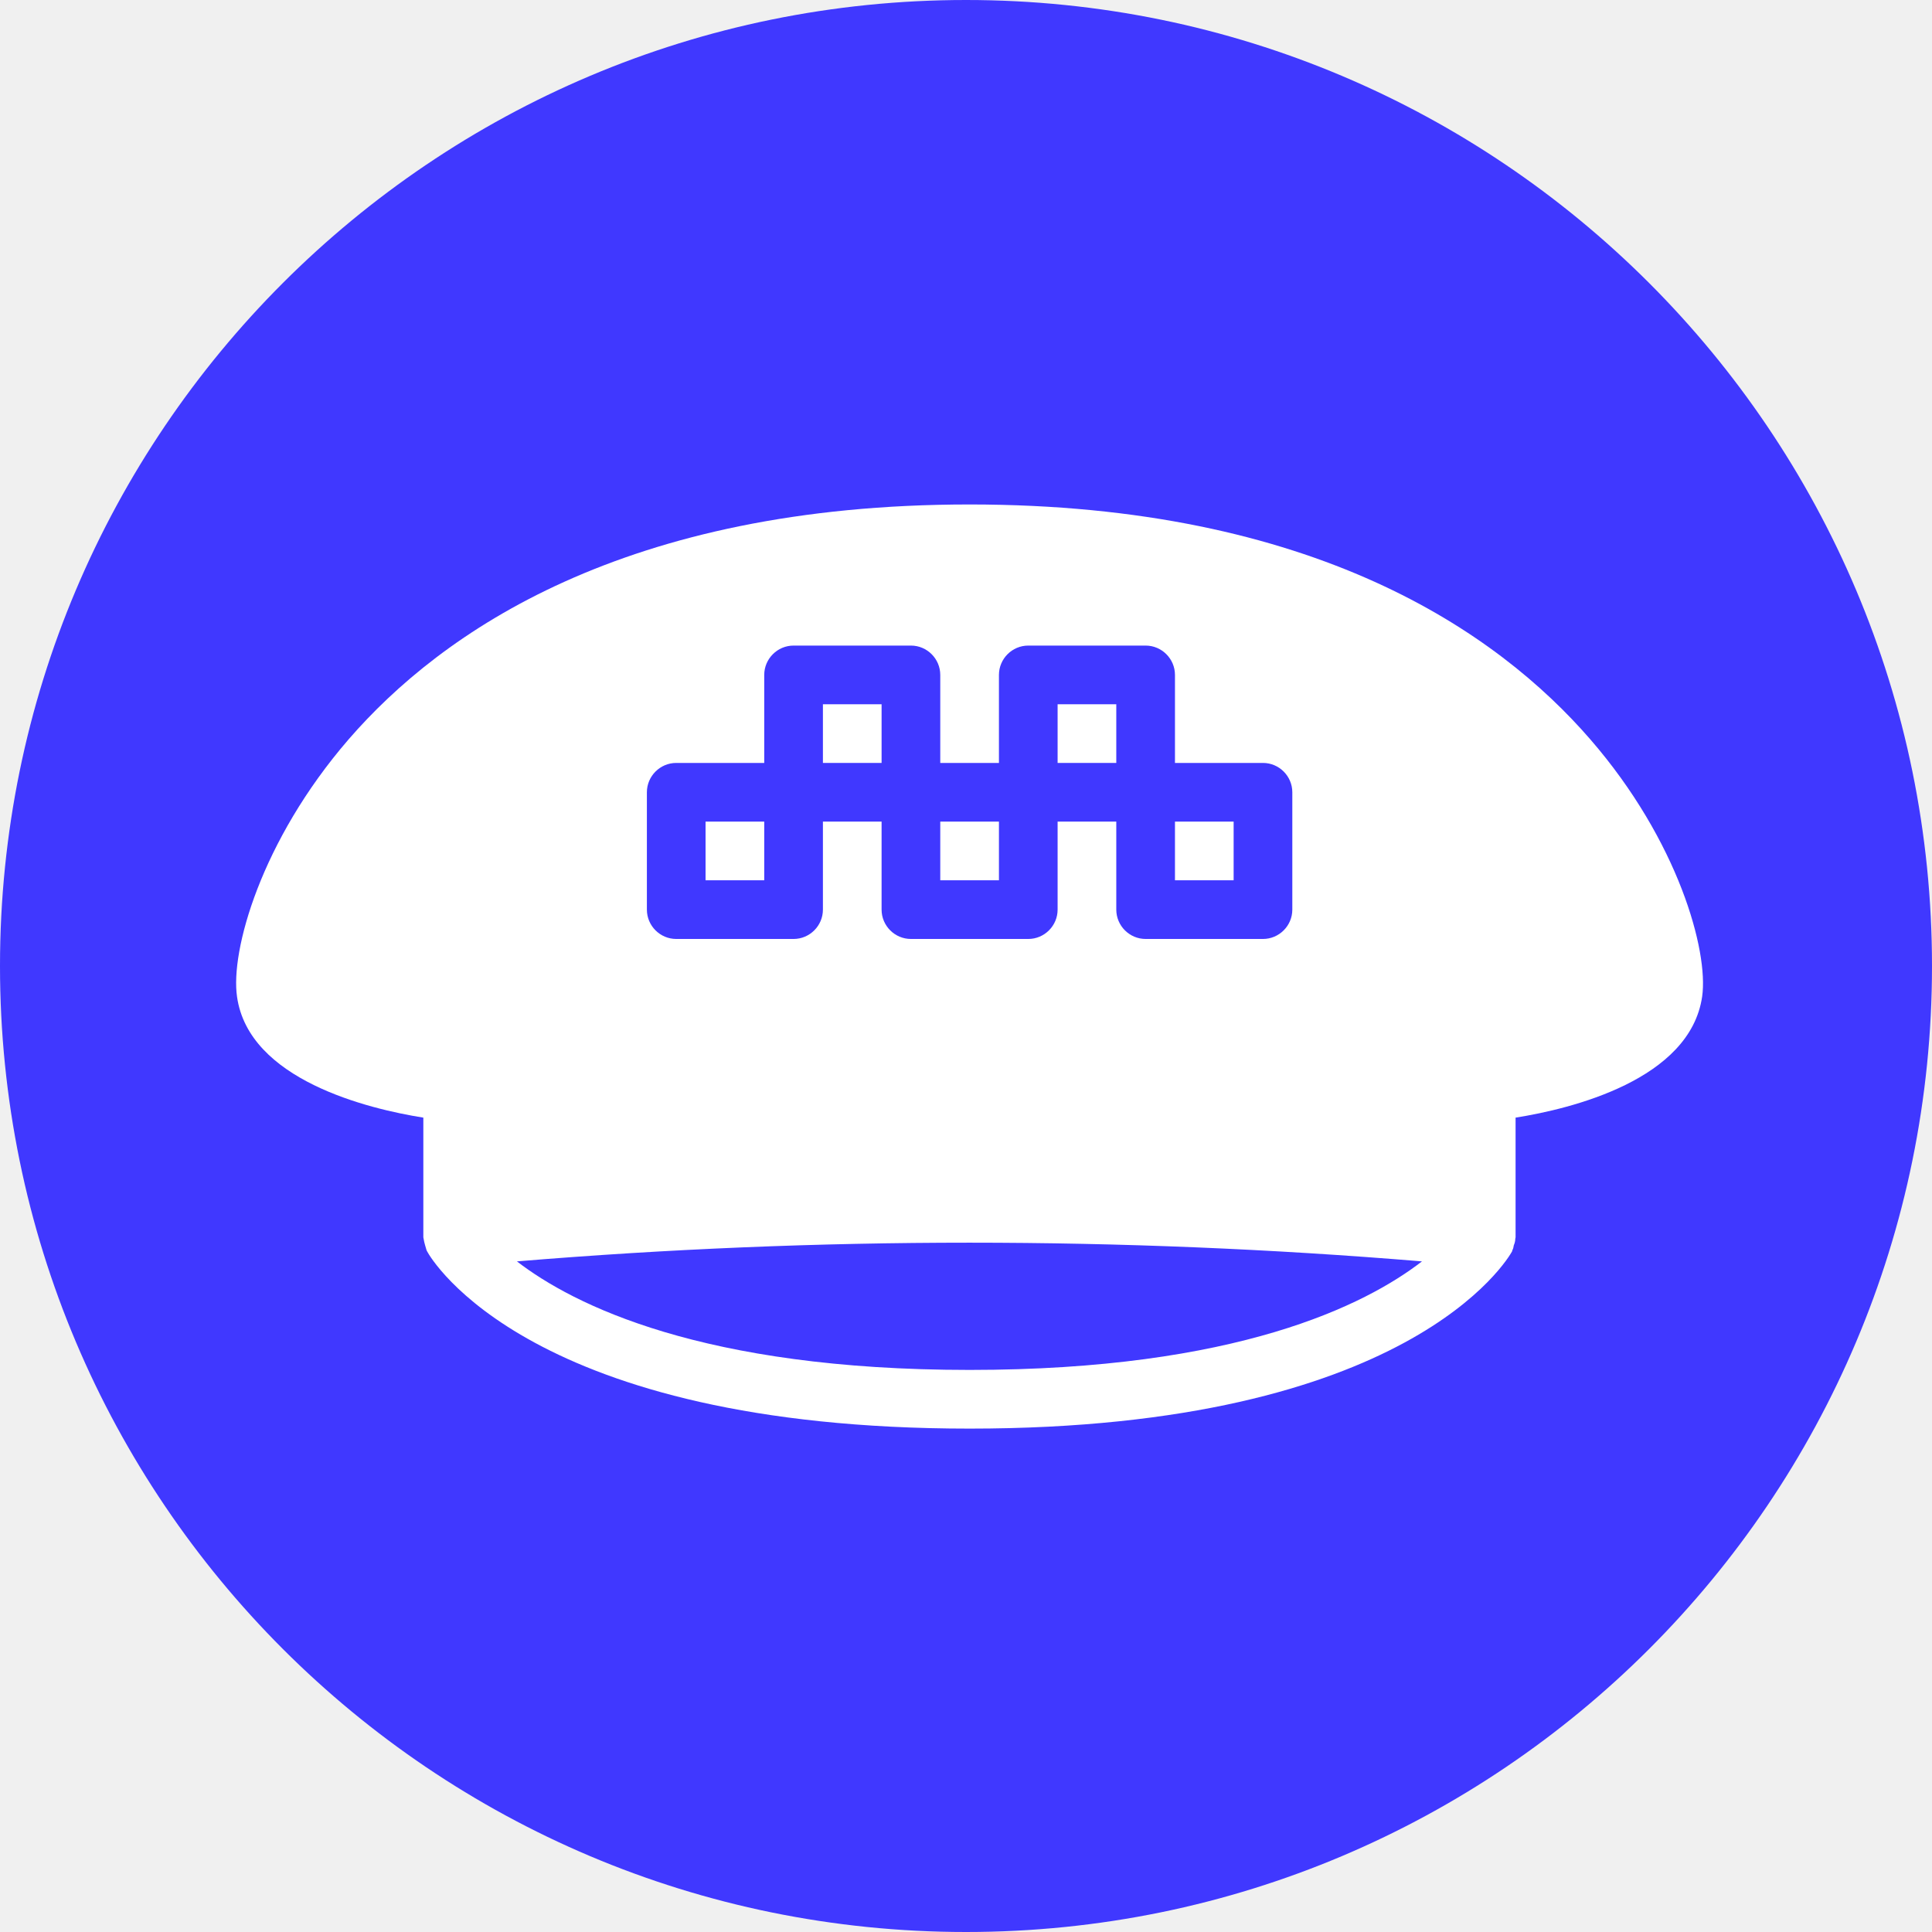
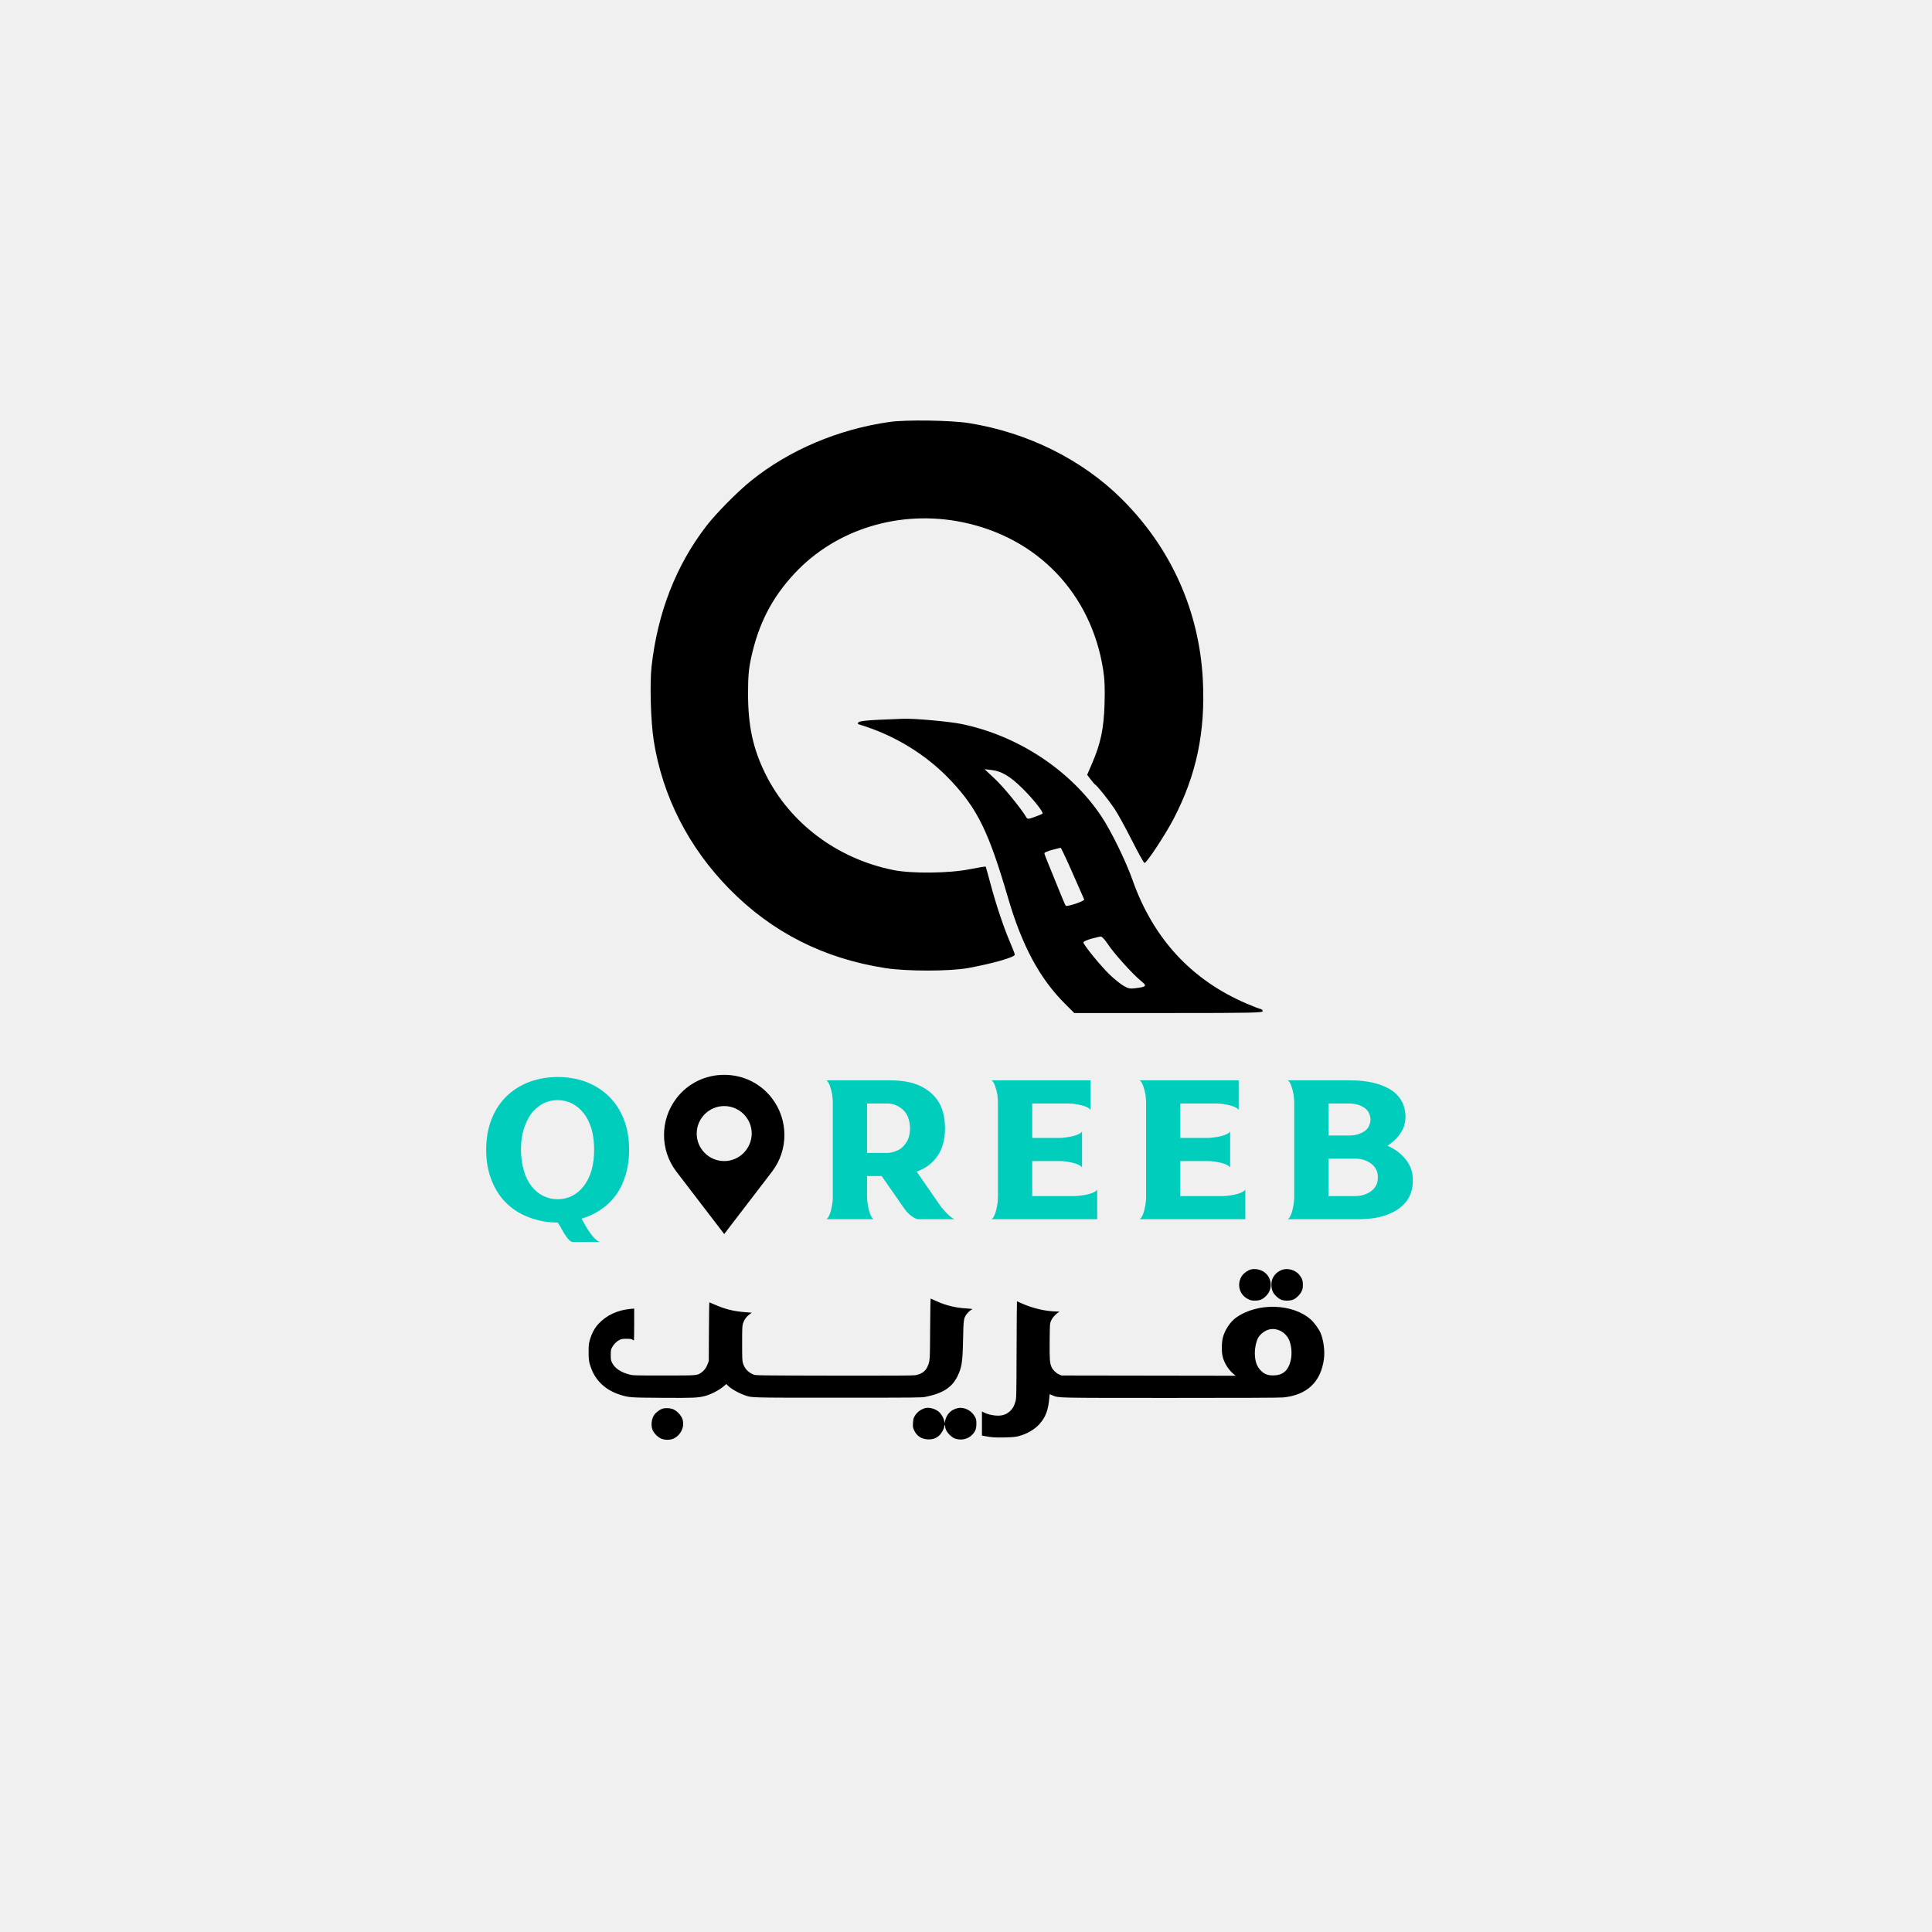
- <svg xmlns="http://www.w3.org/2000/svg" width="180" height="180" viewBox="0 0 180 180" fill="none">
-   <rect width="180" height="180" rx="90" fill="#4038FF" />
-   <path d="M93.069 76.547H87.602V82.014H93.069V76.547Z" fill="white" />
-   <path d="M82.135 65.614H76.669V71.081H82.135V65.614Z" fill="white" />
-   <path d="M104.002 65.614H98.535V71.081H104.002V65.614Z" fill="white" />
-   <path d="M114.935 76.547H109.469V82.014H114.935V76.547Z" fill="white" />
-   <path d="M158.587 92.838C159.188 88.601 156.373 78.351 148.173 68.894C139.508 58.89 122.452 47 90.335 47C58.191 47 41.135 58.89 32.471 68.894C24.298 78.351 21.455 88.601 22.084 92.865C23.177 100.601 34.275 103.307 39.441 104.127V115.279C39.441 115.333 39.468 115.361 39.468 115.415C39.495 115.607 39.55 115.825 39.605 116.017C39.659 116.181 39.687 116.317 39.741 116.481C39.769 116.509 39.769 116.563 39.796 116.591C40.151 117.274 49.363 133.1 90.335 133.1C131.308 133.1 140.492 117.274 140.875 116.591C140.902 116.563 140.875 116.509 140.902 116.481C140.984 116.345 141.011 116.181 141.039 116.017C141.121 115.825 141.175 115.634 141.175 115.415C141.175 115.361 141.203 115.333 141.203 115.279V104.127C146.396 103.307 157.466 100.601 158.587 92.838ZM60.269 73.814C60.269 72.311 61.499 71.081 63.002 71.081H71.202V62.881C71.202 61.377 72.432 60.147 73.935 60.147H84.869C86.372 60.147 87.602 61.377 87.602 62.881V71.081H93.069V62.881C93.069 61.377 94.299 60.147 95.802 60.147H106.735C108.239 60.147 109.469 61.377 109.469 62.881V71.081H117.669C119.172 71.081 120.402 72.311 120.402 73.814V84.747C120.402 86.251 119.172 87.481 117.669 87.481H106.735C105.232 87.481 104.002 86.251 104.002 84.747V76.547H98.535V84.747C98.535 86.251 97.305 87.481 95.802 87.481H84.869C83.365 87.481 82.135 86.251 82.135 84.747V76.547H76.669V84.747C76.669 86.251 75.439 87.481 73.935 87.481H63.002C61.499 87.481 60.269 86.251 60.269 84.747V73.814ZM90.335 127.633C65.435 127.633 53.408 121.565 48.16 117.52C76.177 115.197 104.467 115.197 132.483 117.52C127.208 121.593 115.209 127.633 90.335 127.633Z" fill="white" />
-   <path d="M71.202 76.547H65.735V82.014H71.202V76.547Z" fill="white" />
+ <svg xmlns="http://www.w3.org/2000/svg" width="4000" zoomAndPan="magnify" viewBox="0 0 3000 3000" height="4000" preserveAspectRatio="xMidYMid meet" version="1.2">
+   <defs>
+     <clipPath id="47c9534733">
+       <path d="M 704 652 L 2197 652 L 2197 1641.75 L 704 1641.75 Z M 704 652 " />
+     </clipPath>
+     <clipPath id="7e81540516">
+       <path d="M 1031 1669 L 1219 1669 L 1219 1916.5 L 1031 1916.5 Z M 1031 1669 " />
+     </clipPath>
+     <clipPath id="62cb19f329">
+       <path d="M 913 1953.312 L 2057 1953.312 L 2057 2236 L 913 2236 Z M 913 1953.312 " />
+     </clipPath>
+   </defs>
+   <g id="01b4ff6e93">
+     <g clip-rule="nonzero" clip-path="url(#47c9534733)">
+       <path style=" stroke:none;fill-rule:evenodd;fill:#000000;fill-opacity:1;" d="M 1381.211 655.203 C 1301.508 666.578 1225.551 698.816 1166.43 746.371 C 1145.285 763.379 1111.852 797.215 1096.648 816.988 C 1049.754 877.984 1021.301 950.852 1011.809 1034.273 C 1008.762 1061.035 1010.457 1120.496 1015.113 1150.086 C 1028.668 1236.309 1069.258 1315.918 1132.461 1380.25 C 1198.816 1447.789 1279.109 1488.484 1375.316 1503.336 C 1407.91 1508.367 1474.645 1508.328 1502.691 1503.266 C 1540.898 1496.363 1575.777 1486.395 1575.777 1482.375 C 1575.777 1481.211 1572.395 1472.391 1568.262 1462.766 C 1558.367 1439.727 1546.688 1404.82 1538.082 1372.551 C 1534.254 1358.195 1530.879 1346.105 1530.582 1345.68 C 1530.285 1345.258 1518.953 1347.113 1505.406 1349.797 C 1473.477 1356.125 1415.906 1356.73 1387.465 1351.043 C 1300.203 1333.574 1226.652 1278.457 1188.715 1202.09 C 1169.371 1163.156 1161.527 1127.039 1161.566 1077.082 C 1161.586 1050.703 1162.551 1039.191 1166.148 1022.395 C 1177.598 968.945 1198.492 928.219 1233.918 890.289 C 1298.27 821.395 1397.453 791.098 1494.148 810.805 C 1611.031 834.625 1694.191 921.531 1712.898 1039.418 C 1715.344 1054.836 1715.922 1068.895 1715.125 1093.711 C 1713.91 1131.75 1709.176 1154.211 1695.844 1185.25 L 1688.145 1203.176 L 1693.715 1210.48 C 1696.777 1214.496 1699.922 1218.074 1700.703 1218.43 C 1703.383 1219.648 1721.316 1242.066 1730.453 1255.617 C 1735.484 1263.082 1747.613 1285.078 1757.398 1304.5 C 1767.188 1323.922 1776.09 1339.898 1777.188 1340 C 1780.445 1340.301 1809.758 1295.805 1822.633 1271.012 C 1857.836 1203.234 1871.863 1136.488 1867.781 1056.199 C 1862.309 948.738 1818.469 850.887 1741.605 774.586 C 1680.188 713.625 1595.805 671.711 1505.016 657.074 C 1477.078 652.566 1407.094 651.512 1381.211 655.203 M 1365.5 1117.641 C 1346.473 1118.414 1334.938 1119.754 1333.305 1121.383 C 1331.312 1123.379 1331.402 1124.117 1333.727 1124.812 C 1389.195 1141.445 1438.949 1171.973 1477.145 1212.793 C 1518.27 1256.75 1535.387 1291.996 1565.371 1394.477 C 1587.062 1468.617 1614.488 1519.57 1653.758 1558.68 L 1668.145 1573.012 L 1815.047 1573.012 C 1944.77 1573.012 1961.809 1572.648 1960.75 1569.879 C 1960.086 1568.156 1958.586 1566.746 1957.414 1566.746 C 1956.242 1566.746 1946.617 1563.047 1936.027 1558.523 C 1850.133 1521.824 1790.688 1457.449 1758.512 1366.285 C 1748.09 1336.754 1725.203 1289.984 1710.199 1267.559 C 1662.273 1195.934 1580.496 1142.035 1492.594 1124.137 C 1473.617 1120.273 1418.59 1115.371 1402.461 1116.109 C 1398.441 1116.293 1381.809 1116.98 1365.5 1117.641 M 1545.043 1209.613 C 1558.547 1222.258 1585.32 1255 1593.527 1268.906 C 1595.48 1272.215 1596.32 1272.191 1606.582 1268.547 C 1612.617 1266.406 1618.102 1264.102 1618.773 1263.426 C 1620.816 1261.387 1604.488 1240.855 1587.406 1223.996 C 1568.621 1205.449 1555.215 1197.477 1539.832 1195.684 L 1528.793 1194.398 Z M 1633.723 1319.734 C 1627.117 1321.469 1621.715 1323.754 1621.715 1324.812 C 1621.715 1325.871 1624.184 1332.582 1627.199 1339.727 C 1630.219 1346.871 1637.367 1364.461 1643.086 1378.816 C 1648.809 1393.172 1654.094 1405.551 1654.828 1406.324 C 1656.887 1408.484 1684.613 1399.141 1683.504 1396.66 C 1682.969 1395.457 1674.789 1376.859 1665.324 1355.324 C 1655.863 1333.793 1647.582 1316.266 1646.926 1316.379 C 1646.27 1316.492 1640.328 1318.004 1633.723 1319.734 M 1694.277 1457.734 C 1687.672 1459.57 1682.27 1462.09 1682.27 1463.332 C 1682.27 1466.957 1709.094 1499.891 1722.863 1513.176 C 1729.824 1519.891 1739.512 1527.73 1744.391 1530.602 C 1752.074 1535.121 1754.727 1535.621 1764.227 1534.344 C 1780.73 1532.125 1781.398 1531.055 1771.348 1522.855 C 1758.367 1512.266 1729.281 1479.93 1720.301 1466.105 C 1716.039 1459.539 1711.141 1454.219 1709.418 1454.281 C 1707.695 1454.34 1700.883 1455.895 1694.277 1457.734 M 801.078 1715.766 C 773.414 1724.09 751.934 1738.273 734.719 1759.582 C 716.461 1782.18 708.293 1801.875 705.117 1830.945 C 693.629 1936.238 790.867 2011.566 889.281 1973.613 L 905.84 1967.23 L 911.52 1972.668 C 917.07 1977.988 917.844 1978.109 945.602 1978.109 C 973.992 1978.109 974.004 1978.109 972.887 1973.41 C 972.273 1970.828 966.434 1963.074 959.91 1956.184 C 940.73 1935.934 941.262 1938.281 952.469 1923.379 C 972.293 1897.004 979.203 1876.91 979.242 1845.512 C 979.309 1793.133 953.668 1750.246 907.559 1725.621 C 878.699 1710.207 833.461 1706.02 801.078 1715.766 M 1082.332 1716.52 C 1080.266 1720.012 1035.309 1835.723 1018.828 1879.969 C 1016.047 1887.434 1006.793 1911.469 998.258 1933.375 C 989.727 1955.285 982.746 1974.238 982.746 1975.488 C 982.746 1979.043 984.992 1979.223 1015.594 1978.109 L 1044.348 1977.066 L 1053.934 1951.469 C 1059.207 1937.391 1063.953 1925.441 1064.48 1924.914 C 1065.008 1924.391 1087.941 1923.855 1115.449 1923.727 L 1165.457 1923.492 L 1172.238 1941.926 C 1175.965 1952.066 1180.508 1964.355 1182.328 1969.234 L 1185.641 1978.109 L 1215.746 1978.109 C 1241.691 1978.109 1245.852 1977.656 1245.852 1974.836 C 1245.852 1973.035 1239.652 1955.418 1232.074 1935.684 C 1222.309 1910.18 1212.621 1884.648 1203.012 1859.086 C 1194.605 1836.691 1178.781 1795.348 1167.855 1767.207 L 1147.984 1716.051 L 1115.637 1715.477 C 1097.844 1715.16 1082.859 1715.629 1082.332 1716.52 M 1274.391 1716.398 C 1273.625 1717.164 1272.996 1776.359 1272.996 1847.949 L 1272.996 1978.109 L 1333.555 1978.109 L 1333.555 1892.496 L 1352.867 1892.594 L 1372.184 1892.691 L 1399.023 1935.402 L 1425.867 1978.109 L 1460.102 1978.109 C 1481.648 1978.109 1494.34 1977.332 1494.34 1976.012 C 1494.34 1974.16 1484.426 1959.871 1442.645 1901.512 L 1431.906 1886.512 L 1442.762 1880.375 C 1457.012 1872.324 1472.391 1855.625 1479.262 1840.754 C 1484.238 1829.984 1484.789 1826.34 1484.863 1803.75 C 1484.938 1780.844 1484.461 1777.668 1479.348 1766.754 C 1468.289 1743.16 1445.938 1725.562 1417.82 1718.312 C 1407.461 1715.641 1392.547 1715.004 1340.387 1715.004 C 1304.855 1715.004 1275.152 1715.633 1274.391 1716.398 M 1527.75 1846.535 L 1527.75 1978.109 L 1715.684 1978.109 L 1715.684 1925.906 L 1586.219 1925.906 L 1586.219 1871.617 L 1705.242 1871.617 L 1705.242 1819.41 L 1586.219 1819.41 L 1586.219 1767.27 L 1650.426 1766.715 L 1714.637 1766.164 L 1714.637 1716.051 L 1621.195 1715.508 L 1527.75 1714.961 Z M 1757.445 1846.559 L 1757.445 1978.109 L 1943.031 1978.109 L 1944.332 1969.234 C 1945.047 1964.355 1945.34 1952.844 1944.98 1943.656 L 1944.332 1926.949 L 1880.121 1926.398 L 1815.914 1925.848 L 1815.914 1871.684 L 1873.527 1871.125 L 1931.141 1870.57 L 1931.695 1847.602 C 1931.996 1834.969 1931.812 1823.457 1931.281 1822.023 C 1930.539 1820.023 1916.965 1819.41 1873.113 1819.41 L 1815.914 1819.41 L 1815.914 1767.207 L 1941.199 1767.207 L 1941.199 1715.004 L 1757.445 1715.004 Z M 1985.012 1733.152 C 1984.992 1743.27 1984.754 1802.523 1984.488 1864.828 L 1984.004 1978.109 L 2057.234 1978.109 C 2118.469 1978.109 2132.32 1977.559 2141.805 1974.75 C 2165.676 1967.668 2181.953 1955.457 2191.418 1937.523 C 2196.438 1928.008 2196.996 1924.762 2196.996 1905.027 C 2196.996 1886.523 2196.289 1881.781 2192.469 1874.641 C 2186.758 1863.98 2172.863 1849.969 2164.602 1846.547 L 2158.281 1843.926 L 2166.484 1837.895 C 2184.766 1824.449 2194.586 1798.098 2189.836 1775.234 C 2184.816 1751.078 2167.156 1730.953 2142.188 1720.926 C 2130.578 1716.266 2127.754 1716.082 2057.613 1715.43 L 1985.051 1714.758 Z M 822.074 1768.348 C 782.02 1777.098 756.641 1820.762 765.488 1865.715 C 771.715 1897.379 791.473 1919.195 820.852 1926.848 C 836.543 1930.934 845.504 1930.93 859.332 1926.82 L 870.316 1923.559 L 853.355 1905.895 L 836.398 1888.23 L 848.375 1874.84 C 854.961 1867.473 862.574 1860.262 865.293 1858.805 C 869.801 1856.395 870.816 1856.805 876.898 1863.492 C 908.016 1897.719 905.422 1895.457 908.688 1891.203 C 914.023 1884.25 920.102 1861.145 920.078 1847.906 C 919.973 1793.508 874.793 1756.836 822.074 1768.348 M 1333.555 1803.746 L 1333.555 1840.723 L 1367.484 1839.926 C 1405.652 1839.031 1413.066 1836.926 1422.75 1824.227 C 1430.316 1814.309 1430.652 1796.781 1423.5 1785.215 C 1415.082 1771.59 1405.234 1768.551 1366.441 1767.586 L 1333.555 1766.77 Z M 2043.52 1793.266 L 2043.52 1819.676 L 2080.961 1819.02 C 2115.125 1818.426 2118.914 1817.984 2124.289 1813.992 C 2138.66 1803.316 2136.934 1779.918 2121.203 1772.102 C 2114.84 1768.941 2107.281 1768.137 2078.496 1767.559 L 2043.52 1766.855 Z M 1112.211 1785.848 C 1112.211 1787.375 1105.633 1806.969 1097.594 1829.395 C 1089.555 1851.82 1082.977 1870.492 1082.977 1870.891 C 1082.977 1872.387 1145.625 1871.547 1145.668 1870.051 C 1145.746 1867.406 1115.801 1787.176 1113.949 1785.062 C 1112.898 1783.867 1112.211 1784.176 1112.211 1785.848 M 2043.52 1898.926 L 2043.52 1926.234 L 2082.672 1925.547 C 2115.695 1924.969 2122.91 1924.27 2128.773 1921.07 C 2142.336 1913.672 2144.953 1895.035 2134.223 1882.281 C 2127.102 1873.82 2115.02 1871.617 2075.781 1871.617 L 2043.52 1871.617 Z M 2043.52 1898.926 " />
+     </g>
+     <g style="fill:#00cdbc;fill-opacity:1;">
+       <g transform="translate(742.5851, 1893.184)">
+         <path style="stroke:none" d="M 123.344 -220.797 C 138.477 -220.797 152.852 -218.398 166.469 -213.609 C 179.883 -208.629 191.672 -201.348 201.828 -191.766 C 211.984 -182.18 219.938 -170.297 225.688 -156.109 C 231.438 -141.734 234.312 -125.633 234.312 -107.812 C 234.312 -93.625 232.488 -80.594 228.844 -68.719 C 225.207 -56.633 220.129 -46.094 213.609 -37.094 C 206.898 -28.082 199.039 -20.602 190.031 -14.656 C 180.832 -8.531 170.961 -3.93 160.422 -0.859 L 165.594 8.344 C 167.895 12.75 170.77 17.25 174.219 21.844 C 177.477 26.445 180.453 29.801 183.141 31.906 C 185.629 34.02 187.641 35.172 189.172 35.359 L 146.625 35.359 C 142.219 35.359 135.797 27.312 127.359 11.219 L 123.344 5.172 C 108.195 5.172 93.914 2.68 80.5 -2.297 C 66.895 -7.086 55.008 -14.273 44.844 -23.859 C 34.688 -33.441 26.734 -45.422 20.984 -59.797 C 15.234 -73.984 12.359 -89.988 12.359 -107.812 C 12.359 -125.633 15.234 -141.734 20.984 -156.109 C 26.734 -170.297 34.688 -182.18 44.844 -191.766 C 55.008 -201.348 66.895 -208.629 80.5 -213.609 C 93.914 -218.398 108.195 -220.797 123.344 -220.797 Z M 66.406 -107.812 C 66.406 -96.125 67.844 -85.488 70.719 -75.906 C 73.406 -66.32 77.336 -58.176 82.516 -51.469 C 87.691 -44.758 93.82 -39.676 100.906 -36.219 C 107.812 -32.77 115.289 -31.047 123.344 -31.047 C 131.383 -31.047 138.859 -32.77 145.766 -36.219 C 152.66 -39.676 158.695 -44.758 163.875 -51.469 C 169.051 -58.176 173.078 -66.32 175.953 -75.906 C 178.629 -85.488 179.969 -96.125 179.969 -107.812 C 179.969 -119.5 178.629 -130.234 175.953 -140.016 C 173.078 -149.598 169.051 -157.742 163.875 -164.453 C 158.695 -170.961 152.66 -176.039 145.766 -179.688 C 138.859 -183.133 131.383 -184.859 123.344 -184.859 C 115.289 -184.859 108.195 -183.328 102.062 -180.266 C 95.926 -177.191 90.461 -173.07 85.672 -167.906 C 80.691 -162.727 76.285 -155.062 72.453 -144.906 C 68.422 -134.738 66.406 -122.375 66.406 -107.812 Z M 66.406 -107.812 " />
+       </g>
+     </g>
+     <g style="fill:#00cdbc;fill-opacity:1;">
+       <g transform="translate(1033.831, 1893.184)">
+         <path style="stroke:none" d="" />
+       </g>
+     </g>
+     <g style="fill:#00cdbc;fill-opacity:1;">
+       <g transform="translate(1154.296, 1893.184)">
+         <path style="stroke:none" d="" />
+       </g>
+     </g>
+     <g style="fill:#00cdbc;fill-opacity:1;">
+       <g transform="translate(1274.769, 1893.184)">
+         <path style="stroke:none" d="M 107.812 -215.625 C 126.594 -215.625 142.211 -212.656 154.672 -206.719 C 167.129 -200.582 176.617 -192.145 183.141 -181.406 C 189.461 -170.488 192.625 -157.07 192.625 -141.156 C 192.625 -123.719 188.695 -109.344 180.844 -98.031 C 172.977 -86.727 162.242 -78.68 148.641 -73.891 L 182.844 -24.438 C 186.102 -19.457 189.938 -14.758 194.344 -10.344 C 198.562 -5.75 202.781 -2.301 207 0 L 150.359 0 C 141.93 -2.301 134.172 -8.914 127.078 -19.844 L 94.297 -66.984 L 71.594 -66.984 L 71.594 -34.5 C 71.594 -31.438 71.973 -27.508 72.734 -22.719 C 73.305 -17.926 74.457 -13.227 76.188 -8.625 C 77.914 -3.832 79.738 -0.957 81.656 0 L 8.344 0 C 9.676 -0.57 11.113 -2.395 12.656 -5.469 C 14.188 -8.531 15.523 -12.938 16.672 -18.688 C 17.828 -24.438 18.406 -29.707 18.406 -34.5 L 18.406 -181.125 C 18.406 -184.188 18.113 -188.113 17.531 -192.906 C 16.77 -197.695 15.523 -202.488 13.797 -207.281 C 12.078 -211.883 10.258 -214.664 8.344 -215.625 Z M 71.594 -102.922 L 103.219 -102.922 C 107.426 -102.922 112.312 -104.07 117.875 -106.375 C 123.438 -108.477 128.227 -112.598 132.25 -118.734 C 136.27 -124.68 138.281 -132.156 138.281 -141.156 C 138.281 -147.289 137.133 -153.332 134.844 -159.281 C 132.344 -165.219 128.125 -170.102 122.188 -173.938 C 116.25 -177.77 109.926 -179.688 103.219 -179.688 L 71.594 -179.688 Z M 71.594 -102.922 " />
+       </g>
+     </g>
+     <g style="fill:#00cdbc;fill-opacity:1;">
+       <g transform="translate(1531.223, 1893.184)">
+         <path style="stroke:none" d="M 162.156 -169.625 C 161.57 -170.969 159.75 -172.406 156.688 -173.938 C 153.625 -175.469 149.219 -176.812 143.469 -177.969 C 137.719 -179.113 132.445 -179.688 127.656 -179.688 L 71.594 -179.688 L 71.594 -126.219 L 114.422 -126.219 C 117.492 -126.219 121.426 -126.598 126.219 -127.359 C 131.008 -127.93 135.801 -129.082 140.594 -130.812 C 145.188 -132.539 147.961 -134.363 148.922 -136.281 L 148.922 -80.219 C 148.348 -81.551 146.531 -82.988 143.469 -84.531 C 140.395 -86.062 135.984 -87.398 130.234 -88.547 C 124.484 -89.703 119.211 -90.281 114.422 -90.281 L 71.594 -90.281 L 71.594 -35.938 L 138 -35.938 C 141.062 -35.938 144.988 -36.32 149.781 -37.094 C 154.57 -37.664 159.363 -38.812 164.156 -40.531 C 168.758 -42.258 171.539 -44.082 172.5 -46 L 172.5 0 L 8.344 0 C 9.676 -0.57 11.113 -2.395 12.656 -5.469 C 14.188 -8.531 15.523 -12.938 16.672 -18.688 C 17.828 -24.438 18.406 -29.707 18.406 -34.5 L 18.406 -181.125 C 18.406 -184.188 18.113 -188.113 17.531 -192.906 C 16.77 -197.695 15.523 -202.488 13.797 -207.281 C 12.078 -211.883 10.258 -214.664 8.344 -215.625 L 162.156 -215.625 Z M 162.156 -169.625 " />
+       </g>
+     </g>
+     <g style="fill:#00cdbc;fill-opacity:1;">
+       <g transform="translate(1761.228, 1893.184)">
+         <path style="stroke:none" d="M 162.156 -169.625 C 161.57 -170.969 159.75 -172.406 156.688 -173.938 C 153.625 -175.469 149.219 -176.812 143.469 -177.969 C 137.719 -179.113 132.445 -179.688 127.656 -179.688 L 71.594 -179.688 L 71.594 -126.219 L 114.422 -126.219 C 117.492 -126.219 121.426 -126.598 126.219 -127.359 C 131.008 -127.93 135.801 -129.082 140.594 -130.812 C 145.188 -132.539 147.961 -134.363 148.922 -136.281 L 148.922 -80.219 C 148.348 -81.551 146.531 -82.988 143.469 -84.531 C 140.395 -86.062 135.984 -87.398 130.234 -88.547 C 124.484 -89.703 119.211 -90.281 114.422 -90.281 L 71.594 -90.281 L 71.594 -35.938 L 138 -35.938 C 141.062 -35.938 144.988 -36.32 149.781 -37.094 C 154.57 -37.664 159.363 -38.812 164.156 -40.531 C 168.758 -42.258 171.539 -44.082 172.5 -46 L 172.5 0 L 8.344 0 C 9.676 -0.57 11.113 -2.395 12.656 -5.469 C 14.188 -8.531 15.523 -12.938 16.672 -18.688 C 17.828 -24.438 18.406 -29.707 18.406 -34.5 L 18.406 -181.125 C 18.406 -184.188 18.113 -188.113 17.531 -192.906 C 16.77 -197.695 15.523 -202.488 13.797 -207.281 C 12.078 -211.883 10.258 -214.664 8.344 -215.625 L 162.156 -215.625 Z M 162.156 -169.625 " />
+       </g>
+     </g>
+     <g style="fill:#00cdbc;fill-opacity:1;">
+       <g transform="translate(1991.232, 1893.184)">
+         <path style="stroke:none" d="M 106.375 -215.625 C 118.445 -215.625 129.66 -214.473 140.016 -212.172 C 150.359 -209.867 159.363 -206.422 167.031 -201.828 C 174.695 -197.223 180.641 -191.281 184.859 -184 C 189.078 -176.719 191.188 -168.379 191.188 -158.984 C 191.188 -149.785 188.695 -141.445 183.719 -133.969 C 178.727 -126.301 171.922 -119.691 163.297 -114.141 C 175.18 -108.773 184.766 -101.488 192.047 -92.281 C 199.141 -83.082 202.688 -72.539 202.688 -60.656 C 202.688 -48.008 199.523 -37.281 193.203 -28.469 C 186.68 -19.645 177.191 -12.742 164.734 -7.766 C 152.086 -2.586 136.469 0 117.875 0 L 8.344 0 C 9.676 -0.57 11.113 -2.395 12.656 -5.469 C 14.188 -8.531 15.523 -12.938 16.672 -18.688 C 17.828 -24.438 18.406 -29.707 18.406 -34.5 L 18.406 -181.125 C 18.406 -184.188 18.113 -188.113 17.531 -192.906 C 16.77 -197.695 15.523 -202.488 13.797 -207.281 C 12.078 -211.883 10.258 -214.664 8.344 -215.625 Z M 71.594 -35.938 L 113.281 -35.938 C 122.664 -35.938 130.906 -38.523 138 -43.703 C 144.895 -48.879 148.344 -55.969 148.344 -64.969 C 148.344 -73.789 144.895 -80.883 138 -86.25 C 130.906 -91.426 122.664 -94.016 113.281 -94.016 L 71.594 -94.016 Z M 71.594 -129.953 L 103.781 -129.953 C 110.488 -129.953 116.625 -131.195 122.188 -133.688 C 127.551 -135.988 131.383 -139.148 133.688 -143.172 C 135.789 -147.203 136.844 -151.035 136.844 -154.672 C 136.844 -158.504 135.789 -162.438 133.688 -166.469 C 131.383 -170.301 127.551 -173.461 122.188 -175.953 C 116.625 -178.441 110.488 -179.688 103.781 -179.688 L 71.594 -179.688 Z M 71.594 -129.953 " />
+       </g>
+     </g>
+     <g clip-rule="nonzero" clip-path="url(#7e81540516)">
+       <path style=" stroke:none;fill-rule:nonzero;fill:#000000;fill-opacity:1;" d="M 1198.934 1705.66 C 1181.211 1682.332 1154.094 1669 1124.555 1669 C 1095.016 1669 1067.898 1682.332 1050.176 1705.66 C 1024.727 1739.141 1024.727 1785.797 1050.176 1819.125 L 1124.555 1916.227 L 1198.934 1819.125 C 1224.383 1785.797 1224.383 1739.141 1198.934 1705.66 Z M 1124.555 1802.914 C 1101.074 1802.914 1081.836 1783.828 1081.836 1760.195 C 1081.836 1736.715 1101.074 1717.477 1124.555 1717.477 C 1148.035 1717.477 1167.273 1736.566 1167.273 1760.195 C 1167.121 1783.676 1148.035 1802.914 1124.555 1802.914 Z M 1124.555 1802.914 " />
+     </g>
+     <g clip-rule="nonzero" clip-path="url(#62cb19f329)">
+       <path style=" stroke:none;fill-rule:evenodd;fill:#000000;fill-opacity:1;" d="M 1411.125 644.234 C 1377.25 645.258 1341.789 652.051 1302.375 665.082 C 1239.301 685.926 1187.211 716.855 1142.32 760.117 C 1119.5 782.105 1102.098 801.641 1089.547 819.359 C 1050.051 875.109 1025.473 937.852 1015.125 1009.352 C 1012.277 1029.02 1011.762 1037.383 1011.762 1064.102 C 1011.762 1111.758 1014.641 1140.07 1022.98 1174.445 C 1038.145 1236.969 1067.414 1294.551 1109.965 1345.578 C 1117.68 1354.832 1139.41 1378.25 1143.461 1381.68 C 1144.652 1382.688 1149 1386.57 1153.125 1390.316 C 1191.18 1424.836 1234.602 1451.758 1281.41 1469.848 C 1310.156 1480.957 1348.695 1490.938 1379.625 1495.285 C 1407.184 1499.16 1466.863 1499.754 1494.191 1496.43 C 1502.371 1495.434 1531.551 1489.508 1544.164 1486.285 C 1556.43 1483.148 1571.68 1478.133 1574.883 1476.188 C 1576.422 1475.25 1577.25 1474.152 1577.246 1473.047 C 1577.246 1472.113 1575.023 1465.949 1572.305 1459.352 C 1559.324 1427.816 1550.371 1401.203 1539.098 1360.625 L 1532.562 1337.102 L 1529.195 1337.207 C 1527.344 1337.266 1518.922 1338.535 1510.477 1340.027 C 1487.812 1344.027 1476.898 1345.016 1450.125 1345.488 C 1424.137 1345.949 1408.125 1345.16 1393.848 1342.719 C 1367.707 1338.25 1339.777 1328.855 1313.684 1315.754 C 1235.672 1276.586 1179.762 1202.062 1167.082 1120.352 C 1162.629 1091.648 1162.113 1047.77 1165.957 1024.727 C 1177.242 957.113 1210.293 899.453 1261.75 857.594 C 1309.91 818.418 1372.281 796.711 1436.625 796.734 C 1506.422 796.762 1572.598 820.52 1622.625 863.52 C 1632.434 871.949 1649.488 889.582 1657.039 899.102 C 1684.559 933.785 1702.645 973.766 1712.172 1020.977 C 1715.863 1039.281 1716.344 1044.988 1716.297 1070.102 C 1716.211 1119.043 1712.016 1140.824 1694.902 1181.273 C 1692.066 1187.965 1689.75 1193.852 1689.75 1194.352 C 1689.75 1195.766 1696.125 1203.723 1702.875 1210.727 C 1712.016 1220.211 1727.297 1239.867 1733.773 1250.477 C 1739.121 1259.227 1748.633 1276.711 1759.387 1297.543 C 1772.664 1323.262 1777.488 1331.586 1778.953 1331.305 C 1781.648 1330.785 1800.027 1304.387 1814.078 1280.852 C 1835.578 1244.824 1853.027 1200.605 1861.477 1160.719 C 1872.844 1107.047 1873.238 1046.797 1862.598 989.047 C 1844.387 890.207 1789.27 798.977 1709.625 735.84 C 1655.023 692.555 1583.047 660.766 1513.125 649.055 C 1489.914 645.168 1447.211 643.148 1411.125 644.234 M 1388.25 1107.727 C 1339.527 1109.836 1333.5 1110.59 1333.5 1114.559 C 1333.5 1115.555 1335.543 1116.508 1342.312 1118.672 C 1375.242 1129.195 1412.266 1148.418 1438.5 1168.609 C 1463.992 1188.23 1490.238 1215.188 1506.164 1238.102 C 1527.832 1269.281 1539.906 1298.676 1565.926 1383.602 C 1583.809 1441.961 1597.105 1472.445 1619.57 1506.602 C 1629.48 1521.664 1638.145 1532.266 1654.629 1549.508 L 1669.125 1564.664 L 1809.75 1564.332 C 1887.094 1564.148 1952.809 1563.738 1955.781 1563.418 C 1965.168 1562.414 1964.746 1559.762 1954.621 1556.164 C 1935.184 1549.258 1907.57 1535.699 1889.25 1524.066 C 1847.086 1497.293 1812.039 1460.305 1787.074 1416.223 C 1776.805 1398.098 1770.707 1384.684 1760.473 1357.727 C 1753.191 1338.543 1745.922 1321.887 1736.508 1302.824 C 1717.102 1263.531 1702.281 1241.902 1676.426 1215.133 C 1630.117 1167.188 1567.152 1131.668 1502.527 1117.031 C 1488.664 1113.891 1481.414 1112.719 1465.25 1110.984 C 1433.707 1107.609 1412.074 1106.691 1388.25 1107.727 M 1538.34 1192.473 C 1542.211 1196.043 1548.512 1202.203 1552.352 1206.16 C 1564.75 1218.941 1588.004 1247.77 1593.992 1257.785 C 1595.293 1259.957 1596.93 1261.918 1597.629 1262.141 C 1599.961 1262.883 1619.977 1255.398 1619.992 1253.777 C 1620.004 1252.328 1614.445 1244.305 1608.344 1236.973 C 1594.598 1220.461 1575.102 1202.129 1564.422 1195.676 C 1555.297 1190.164 1549.133 1188.23 1534.965 1186.441 L 1531.309 1185.977 Z M 1636.5 1311.133 C 1624.648 1314.641 1623.473 1315.266 1624.09 1317.723 C 1624.73 1320.281 1653.281 1390.617 1655.223 1394.426 C 1656.348 1396.625 1657.25 1397.477 1658.469 1397.477 C 1662.664 1397.477 1682.051 1390.895 1683.695 1388.914 C 1684.336 1388.145 1682.352 1382.93 1675.219 1366.629 C 1654.98 1320.383 1649.121 1308.191 1647.18 1308.289 C 1646.461 1308.324 1641.656 1309.605 1636.5 1311.133 M 1703.25 1447.418 C 1694.863 1449.527 1687.602 1451.996 1685.711 1453.379 C 1683.707 1454.848 1684.547 1456.535 1692.566 1467.145 C 1716.977 1499.449 1743.77 1523.988 1756.23 1525.457 C 1760.699 1525.98 1773.004 1524.559 1776.461 1523.113 C 1777.855 1522.527 1779 1521.625 1779 1521.109 C 1779 1520.59 1776.898 1518.293 1774.328 1516.008 C 1756.328 1499.988 1734.332 1475.637 1721.453 1457.473 C 1716.902 1451.059 1713.648 1447.371 1711.523 1446.238 C 1710.836 1445.871 1707.516 1446.344 1703.25 1447.418 M 1114.875 1660.418 C 1092.785 1663.535 1073.988 1672.676 1059.422 1687.387 C 1035.688 1711.355 1026.531 1745.848 1035.242 1778.473 C 1038.695 1791.41 1044.316 1802.055 1054.875 1815.684 C 1060.695 1823.191 1075.277 1842.199 1083.008 1852.348 C 1088.102 1859.035 1093.215 1865.703 1098.352 1872.355 C 1102.078 1877.168 1109.816 1887.223 1115.555 1894.699 C 1121.289 1902.176 1126.23 1908.023 1126.531 1907.695 C 1127.027 1907.156 1141.336 1888.547 1155.75 1869.695 C 1158.844 1865.648 1165.176 1857.391 1169.816 1851.344 C 1203.809 1807.082 1206.059 1804 1209.699 1796.703 C 1213.668 1788.746 1216.578 1780.418 1218.434 1771.723 C 1220.312 1762.91 1220.316 1744.547 1218.441 1735.754 C 1211.441 1702.949 1188.898 1676.465 1158.758 1665.645 C 1148.098 1661.816 1141.207 1660.598 1128.75 1660.34 C 1122.355 1660.207 1116.113 1660.242 1114.875 1660.418 M 1118.305 1709.836 C 1105.633 1712.203 1093.461 1721.426 1088.004 1732.789 C 1084.617 1739.84 1083.785 1743.527 1083.785 1751.477 C 1083.785 1754.98 1084.133 1759.367 1084.559 1761.227 C 1085.902 1767.086 1090.324 1775.199 1094.828 1780.074 C 1100.031 1785.703 1104.789 1788.848 1112.25 1791.594 C 1119.867 1794.398 1131.113 1794.621 1138.5 1792.113 C 1156.168 1786.121 1167.426 1771.484 1168.316 1753.352 C 1169.656 1726.137 1145.148 1704.812 1118.305 1709.836 M 1942.496 1971.176 C 1936.621 1972.961 1930.496 1977.562 1927.75 1982.246 C 1920.277 1994.996 1924.848 2010.742 1937.883 2017.156 C 1942.262 2019.312 1943.551 2019.598 1948.859 2019.57 C 1956.438 2019.527 1960.531 2017.797 1965.984 2012.324 C 1978.84 1999.422 1973.812 1977.855 1956.598 1972.043 C 1951.945 1970.469 1946.012 1970.105 1942.496 1971.176 M 1991.625 1971.523 C 1984.688 1973.719 1979.062 1978.641 1976.105 1985.102 C 1973.473 1990.855 1973.637 2000.102 1976.48 2005.887 C 1978.863 2010.738 1983.953 2015.66 1989 2017.992 C 1993.906 2020.262 2003.742 2020.145 2008.719 2017.754 C 2013.684 2015.375 2018.723 2010.246 2021.113 2005.141 C 2022.773 2001.594 2023.121 1999.809 2023.109 1994.852 C 2023.098 1988.633 2022.004 1985.473 2017.965 1979.992 C 2012.5 1972.578 2000.496 1968.719 1991.625 1971.523 M 1444.32 2063.238 C 1444.035 2113.738 1444.066 2113.336 1440.082 2122.34 C 1436.945 2129.43 1430.578 2133.855 1421.211 2135.457 C 1417.789 2136.039 1380.836 2136.219 1294.875 2136.066 C 1175.184 2135.852 1173.32 2135.828 1169.867 2134.348 C 1161.402 2130.715 1156.273 2125.141 1153.656 2116.727 C 1152.547 2113.16 1152.375 2108.984 1152.375 2085.977 C 1152.375 2062.961 1152.547 2058.789 1153.656 2055.211 C 1155.426 2049.504 1158.898 2044.547 1163.473 2041.188 L 1167.336 2038.352 L 1156.27 2037.477 C 1138.637 2036.09 1124.621 2032.504 1108.777 2025.328 C 1105.008 2023.621 1101.734 2022.227 1101.496 2022.227 C 1101.258 2022.227 1100.957 2042.727 1100.824 2067.789 L 1100.586 2113.352 L 1098.828 2118.094 C 1096.621 2124.062 1093.344 2128.414 1088.719 2131.527 C 1082.191 2135.918 1083.113 2135.852 1030.875 2135.852 C 983 2135.852 982.859 2135.844 976.5 2134.109 C 963.414 2130.539 954.539 2124.402 950.469 2116.117 C 948.582 2112.27 948.375 2111.078 948.375 2103.977 C 948.375 2096.898 948.578 2095.719 950.367 2092.324 C 953.004 2087.328 957.402 2082.895 961.938 2080.664 C 965.059 2079.129 966.727 2078.852 972.781 2078.852 C 978.336 2078.852 980.391 2079.145 981.945 2080.164 C 983.047 2080.883 984.129 2081.477 984.348 2081.477 C 984.57 2081.477 984.75 2070.328 984.75 2056.703 L 984.75 2031.934 L 979.688 2032.383 C 959.141 2034.215 941.988 2042.113 929.488 2055.5 C 923.422 2061.996 919.082 2070 916.012 2080.352 C 914.219 2086.398 914.008 2088.344 913.977 2099.102 C 913.938 2111.504 914.531 2115.246 918.035 2124.789 C 925.258 2144.461 940.984 2158.863 962.719 2165.719 C 976.609 2170.102 978.184 2170.215 1028.625 2170.539 C 1077.078 2170.852 1083.492 2170.574 1094.625 2167.707 C 1103.297 2165.473 1116.07 2159.008 1122.488 2153.605 L 1127.848 2149.09 L 1129.613 2150.988 C 1134.262 2155.996 1145.934 2162.777 1156.125 2166.402 C 1167.691 2170.516 1161.645 2170.352 1301.25 2170.352 C 1422.391 2170.352 1431.043 2170.266 1437.188 2169.012 C 1464.426 2163.465 1478.406 2154.367 1486.996 2136.602 C 1493.48 2123.188 1494.762 2114.621 1495.457 2079.977 C 1496.07 2049.457 1496.344 2047.395 1500.555 2041.156 C 1502.566 2038.176 1507.801 2033.477 1509.102 2033.477 C 1509.281 2033.477 1509.43 2033.414 1509.559 2033.289 C 1509.684 2033.168 1509.746 2033.016 1509.75 2032.84 C 1509.75 2032.492 1505.785 2031.992 1500.938 2031.73 C 1484.215 2030.832 1468.922 2027.148 1454.301 2020.5 C 1449.586 2018.355 1445.473 2016.492 1445.156 2016.363 C 1444.84 2016.234 1444.465 2037.328 1444.32 2063.238 M 1578.555 2095.914 C 1578.309 2169.055 1578.262 2171.242 1576.77 2176.352 C 1574.695 2183.441 1572.738 2187.012 1568.875 2190.723 C 1564.852 2194.594 1560.816 2196.711 1555.48 2197.75 C 1548.18 2199.172 1535.648 2197.223 1528.367 2193.531 L 1524.75 2191.699 L 1524.75 2229.117 L 1528.688 2229.895 C 1539.051 2231.934 1545.652 2232.379 1560.188 2232.02 C 1572.309 2231.719 1576.645 2231.32 1581.668 2230.047 C 1594.25 2226.852 1606.73 2219.609 1614.16 2211.199 C 1623.801 2200.281 1627.68 2189.859 1629.414 2170.242 L 1629.887 2164.887 L 1634.508 2166.77 C 1644.445 2170.824 1637.332 2170.672 1817.734 2170.699 C 1928.43 2170.715 1987.664 2170.461 1992.695 2169.945 C 2029.695 2166.148 2051.047 2145.902 2055.828 2110.09 C 2057.453 2097.945 2055.113 2080.102 2050.543 2069.773 C 2047.82 2063.621 2040.906 2054 2035.949 2049.469 C 2007.93 2023.859 1952.812 2022.211 1919.402 2045.988 C 1910.359 2052.426 1902.066 2064.871 1898.895 2076.758 C 1896.879 2084.32 1896.684 2098.949 1898.496 2106.406 C 1900.883 2116.215 1907.191 2126.465 1914.883 2133.035 L 1918.652 2136.25 L 1783.387 2136.051 L 1648.125 2135.848 L 1644.301 2134.117 C 1639.613 2131.996 1634.82 2127.23 1632.836 2122.723 C 1630.055 2116.402 1629.648 2110.852 1629.902 2082.598 C 1630.137 2056.262 1630.188 2055.492 1631.91 2051.191 C 1633.641 2046.875 1637.887 2041.848 1642.875 2038.203 L 1645.125 2036.559 L 1641 2036.504 C 1623.938 2036.277 1603.734 2031.621 1586.812 2024.016 C 1582.785 2022.203 1579.336 2020.723 1579.148 2020.723 C 1578.961 2020.723 1578.691 2054.559 1578.555 2095.91 M 1971.723 2064.168 C 1964.801 2065.523 1956.941 2071.301 1953.555 2077.531 C 1950.562 2083.027 1948.508 2092.578 1948.516 2100.973 C 1948.527 2113.574 1951.633 2122.309 1958.414 2128.812 C 1963.711 2133.895 1968.848 2135.809 1977 2135.746 C 1991.723 2135.633 2000.078 2128.688 2004.016 2113.285 C 2006.773 2102.504 2005.488 2088.023 2000.992 2079.211 C 1995.32 2068.09 1983.277 2061.902 1971.723 2064.168 M 1435.715 2186.77 C 1428.477 2189.129 1422.965 2193.723 1419.621 2200.184 C 1418.43 2202.484 1417.891 2205.117 1417.652 2209.812 C 1417.359 2215.641 1417.527 2216.723 1419.391 2220.871 C 1423.289 2229.559 1430.652 2234.535 1440.375 2235.051 C 1447.746 2235.441 1453.148 2233.668 1458.25 2229.18 C 1462.012 2225.863 1466.25 2218.258 1466.25 2214.809 C 1466.25 2213.551 1466.566 2212.832 1467 2213.098 C 1467.414 2213.355 1467.754 2214.473 1467.758 2215.582 C 1467.781 2221.852 1476.457 2231.938 1483.68 2234.082 C 1492.945 2236.836 1502.574 2234.738 1508.855 2228.605 C 1514.426 2223.164 1516.129 2219 1516.109 2210.848 C 1516.098 2205.031 1515.824 2203.582 1514.121 2200.336 C 1508.887 2190.348 1497.488 2184.434 1487.457 2186.504 C 1477 2188.66 1469.965 2195.621 1467.605 2206.137 L 1466.719 2210.098 L 1466.16 2206.473 C 1465.453 2201.859 1461.531 2195.297 1457.48 2191.957 C 1451.535 2187.055 1441.895 2184.758 1435.715 2186.77 M 1028 2187.633 C 1023.938 2189.125 1018.344 2193.414 1015.941 2196.879 C 1011.75 2202.93 1010.523 2212.672 1013.059 2219.801 C 1014.832 2224.781 1020.539 2230.895 1025.855 2233.5 C 1031.449 2236.242 1040.148 2236.434 1045.664 2233.934 C 1058.219 2228.246 1064.402 2212.844 1058.762 2201.316 C 1055.977 2195.621 1049.27 2189.441 1044.039 2187.754 C 1039.312 2186.227 1031.984 2186.172 1028 2187.633 " />
+     </g>
+   </g>
</svg>
